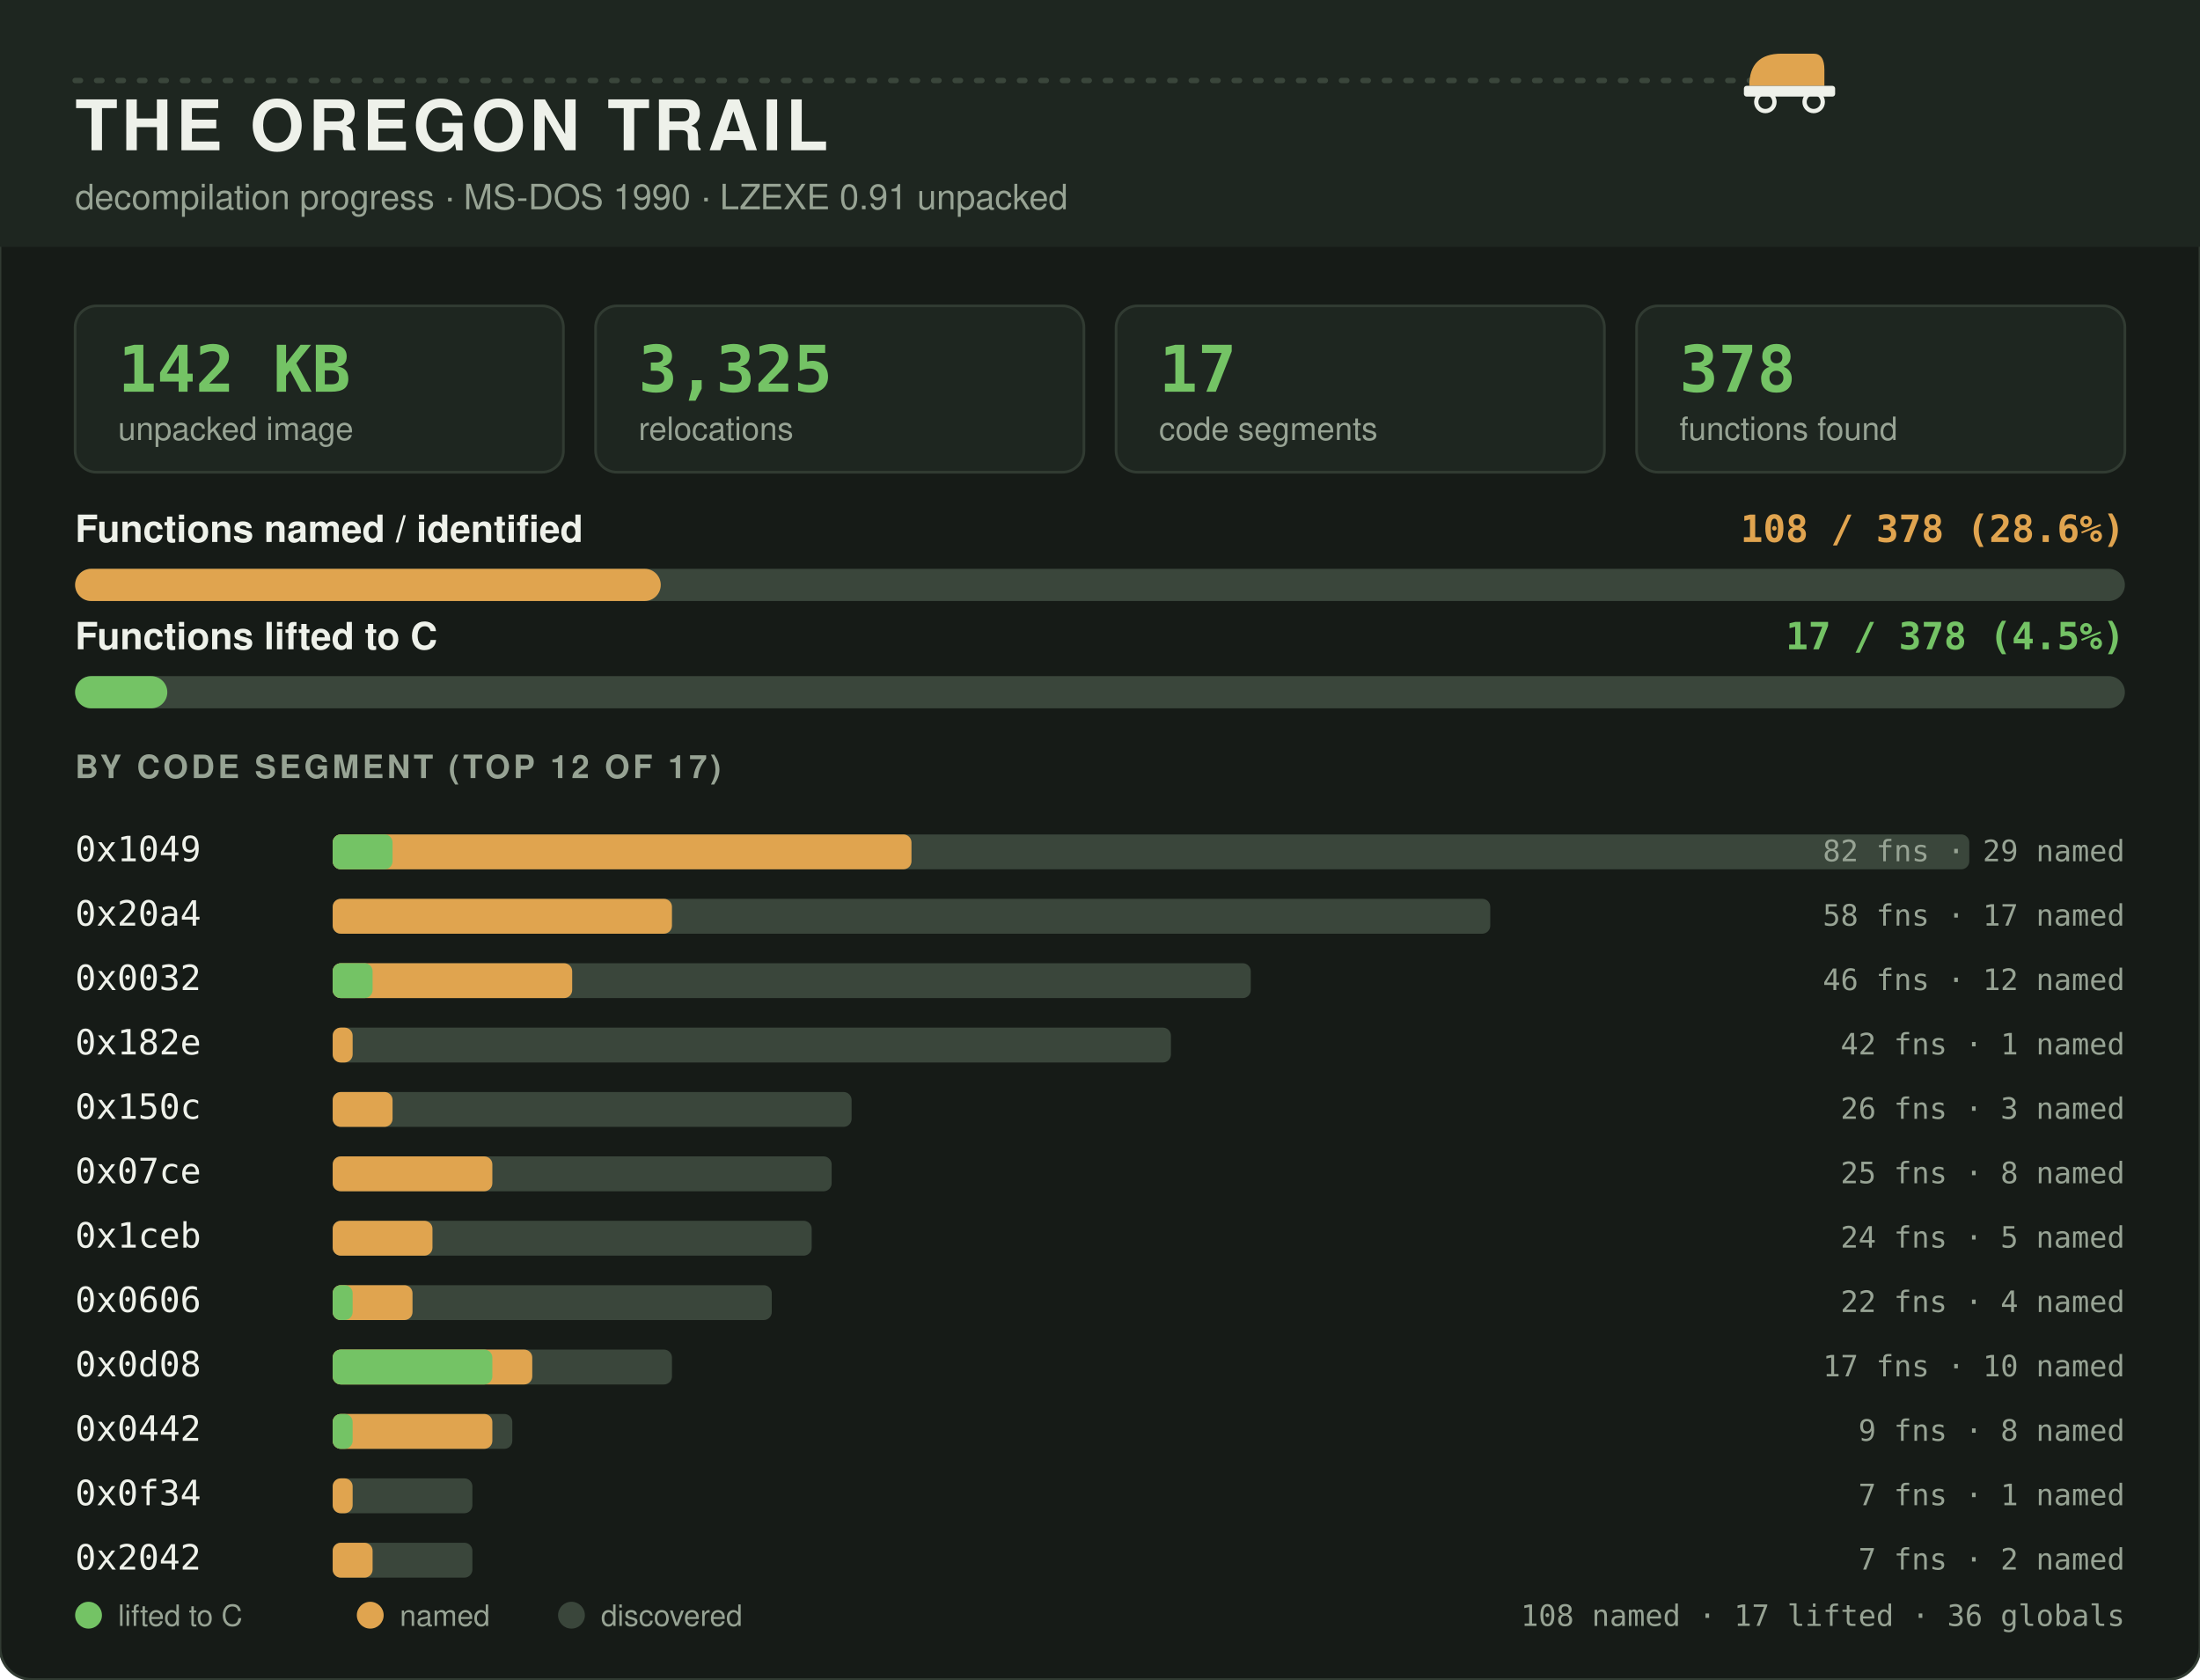
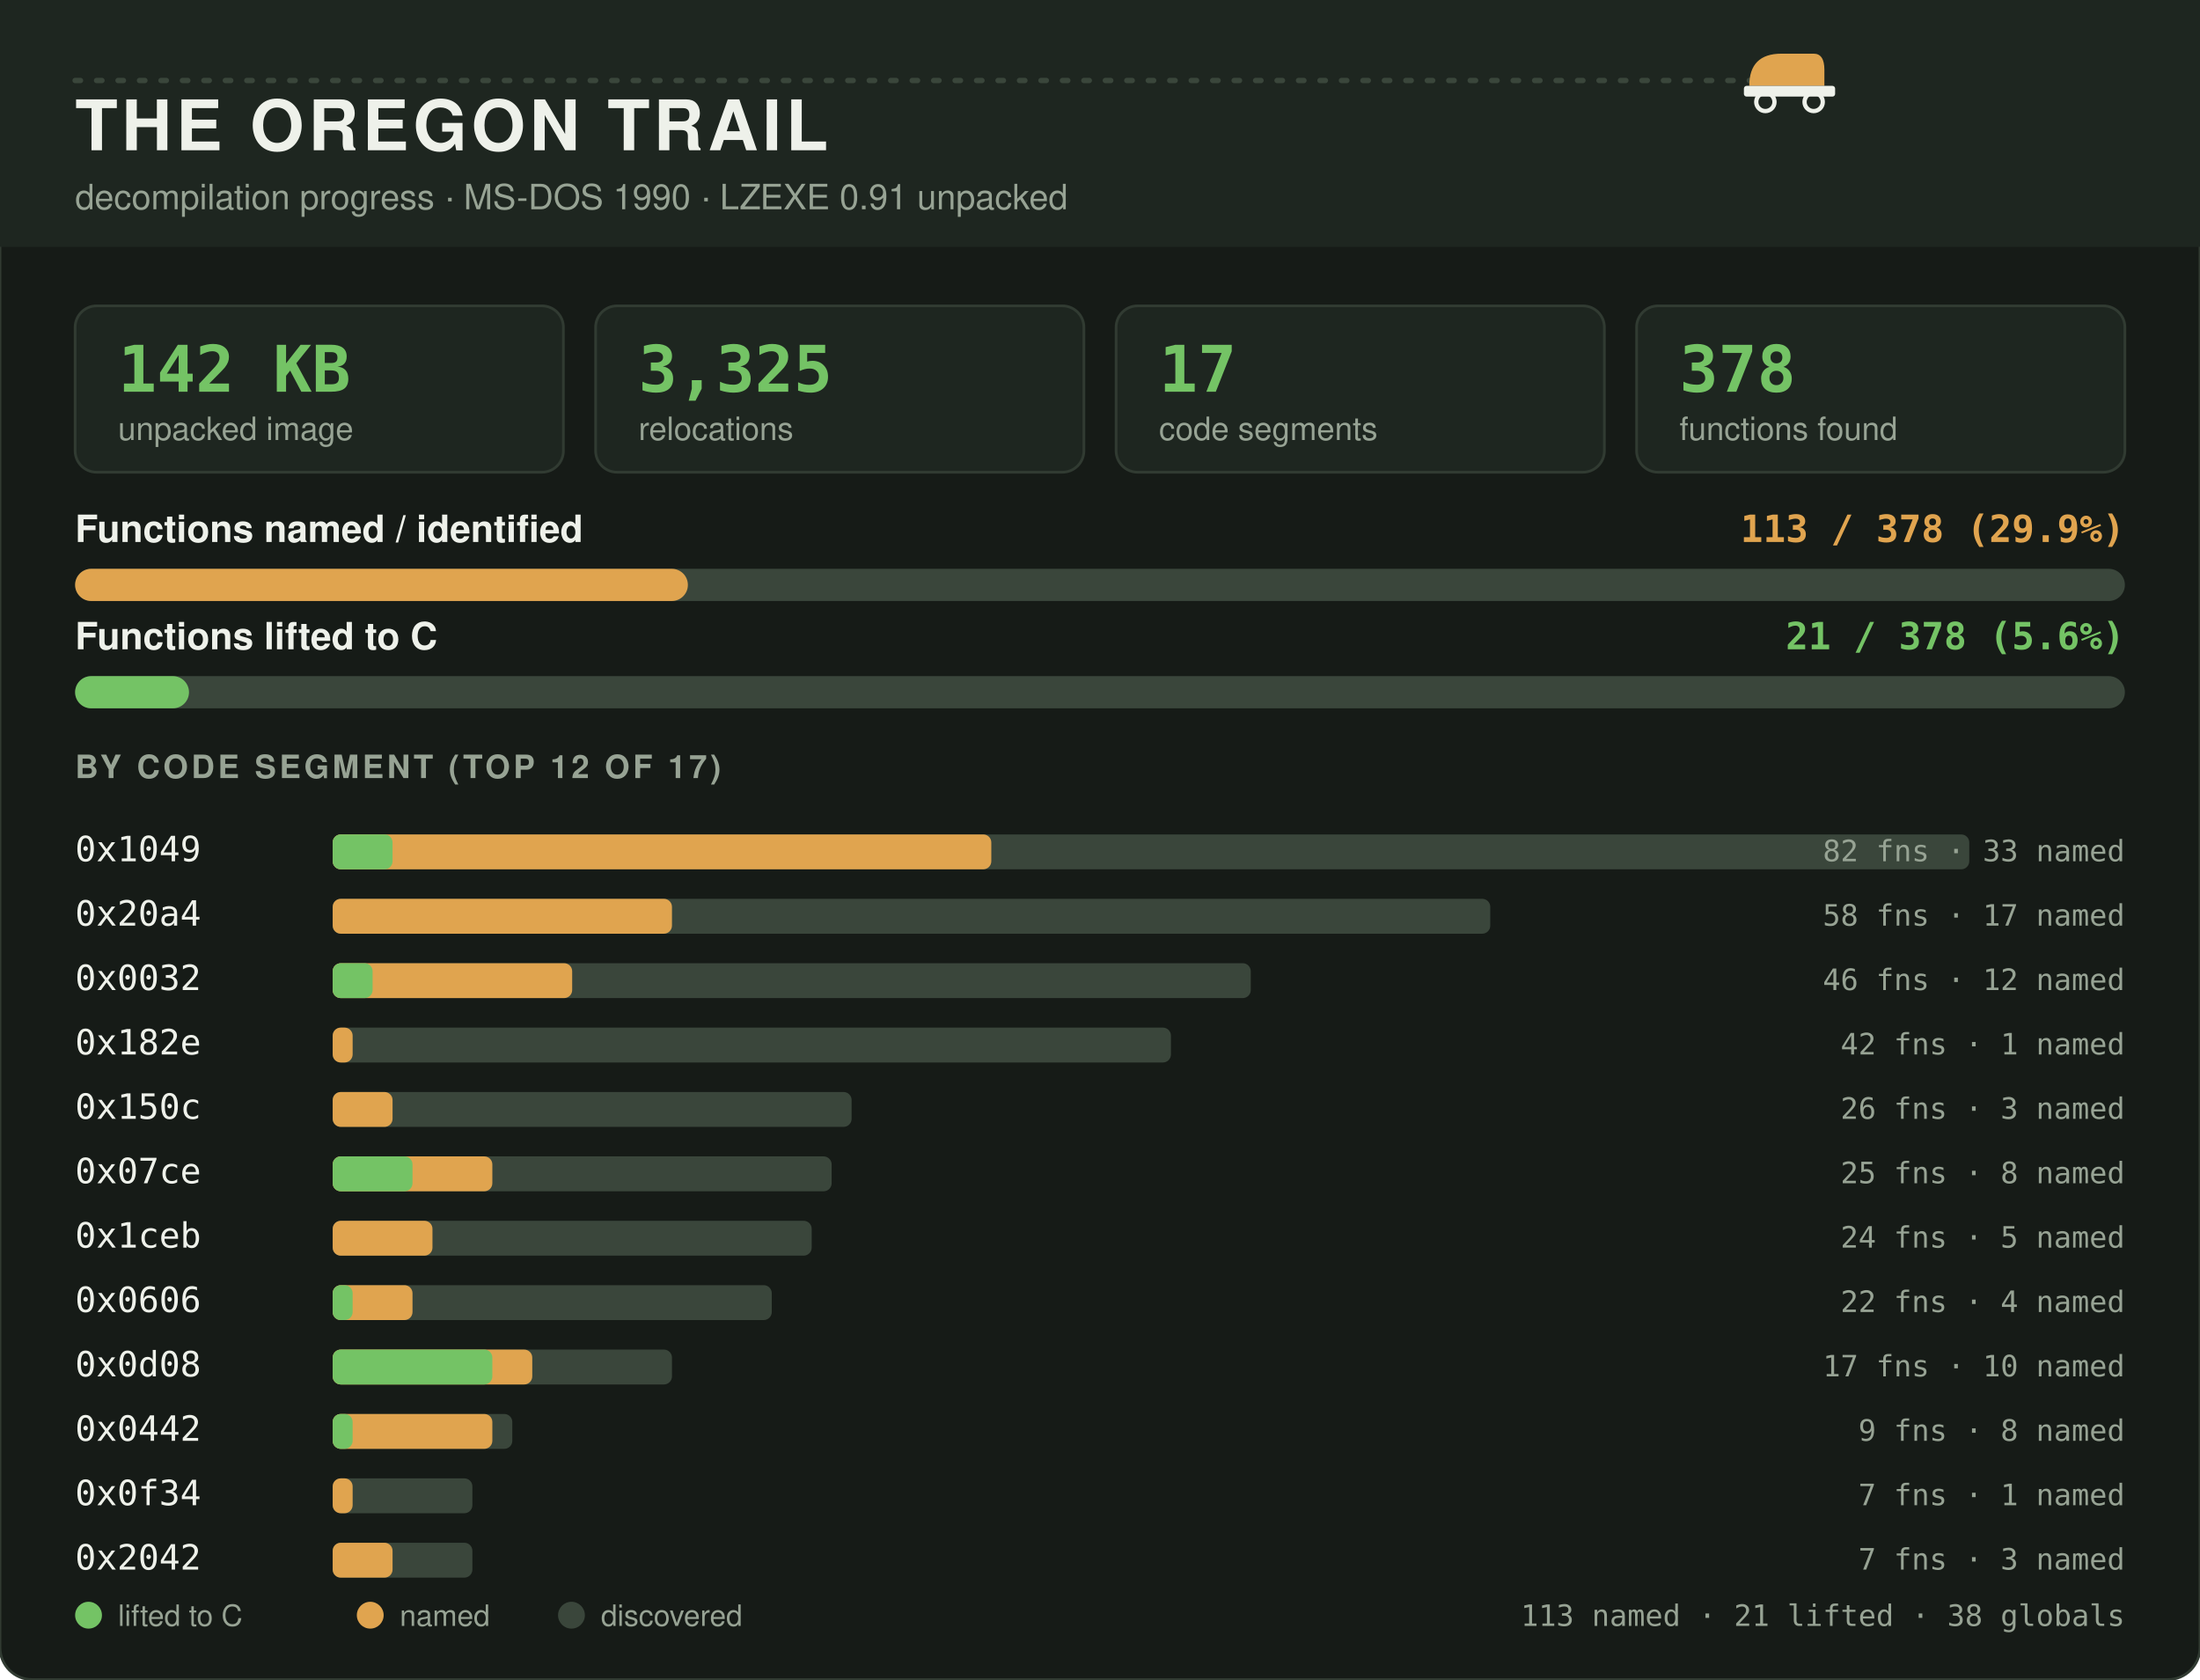
<svg xmlns="http://www.w3.org/2000/svg" width="820" height="626" viewBox="0 0 820 626" font-family="sans-serif">
  <rect x="0" y="0" width="820" height="626" rx="12" fill="#161b17" stroke="#313b32" stroke-width="1" />
  <rect x="0" y="0" width="820" height="92" rx="0" fill="#1e2620" />
  <line x1="28" y1="30" x2="670" y2="30" stroke="#3a463b" stroke-width="2" stroke-dasharray="2 6" stroke-linecap="round" />
  <g transform="translate(650,18)">
    <path d="M2 14 Q2 2 14 2 L26 2 Q30 2 30 8 L30 14 Z" fill="#e0a44f" />
    <rect x="0" y="14" width="34" height="4" rx="1" fill="#eef1ea" />
    <circle cx="8" cy="20" r="3.4" fill="none" stroke="#eef1ea" stroke-width="1.6" />
    <circle cx="26" cy="20" r="3.4" fill="none" stroke="#eef1ea" stroke-width="1.6" />
  </g>
  <text x="28" y="56" font-family="Segoe UI,Helvetica,Arial,sans-serif" font-size="26" fill="#eef1ea" text-anchor="start" font-weight="700" letter-spacing="1.5">THE OREGON TRAIL</text>
  <text x="28" y="78" font-family="Segoe UI,Helvetica,Arial,sans-serif" font-size="13" fill="#97a394" text-anchor="start" font-weight="400">decompilation progress · MS-DOS 1990 · LZEXE 0.91 unpacked</text>
  <rect x="28.0" y="114" width="182.0" height="62" rx="8" fill="#1e2620" stroke="#313b32" stroke-width="1" />
  <text x="44.0" y="146" font-family="ui-monospace,Consolas,monospace" font-size="24" fill="#74c365" text-anchor="start" font-weight="700">142 KB</text>
  <text x="44.0" y="164" font-family="Segoe UI,Helvetica,Arial,sans-serif" font-size="12" fill="#97a394" text-anchor="start" font-weight="400">unpacked image</text>
  <rect x="222.0" y="114" width="182.0" height="62" rx="8" fill="#1e2620" stroke="#313b32" stroke-width="1" />
  <text x="238.0" y="146" font-family="ui-monospace,Consolas,monospace" font-size="24" fill="#74c365" text-anchor="start" font-weight="700">3,325</text>
  <text x="238.0" y="164" font-family="Segoe UI,Helvetica,Arial,sans-serif" font-size="12" fill="#97a394" text-anchor="start" font-weight="400">relocations</text>
  <rect x="416.0" y="114" width="182.0" height="62" rx="8" fill="#1e2620" stroke="#313b32" stroke-width="1" />
  <text x="432.0" y="146" font-family="ui-monospace,Consolas,monospace" font-size="24" fill="#74c365" text-anchor="start" font-weight="700">17</text>
  <text x="432.0" y="164" font-family="Segoe UI,Helvetica,Arial,sans-serif" font-size="12" fill="#97a394" text-anchor="start" font-weight="400">code segments</text>
  <rect x="610.0" y="114" width="182.0" height="62" rx="8" fill="#1e2620" stroke="#313b32" stroke-width="1" />
  <text x="626.0" y="146" font-family="ui-monospace,Consolas,monospace" font-size="24" fill="#74c365" text-anchor="start" font-weight="700">378</text>
  <text x="626.0" y="164" font-family="Segoe UI,Helvetica,Arial,sans-serif" font-size="12" fill="#97a394" text-anchor="start" font-weight="400">functions found</text>
  <text x="28" y="202" font-family="Segoe UI,Helvetica,Arial,sans-serif" font-size="14" fill="#eef1ea" text-anchor="start" font-weight="600">Functions named / identified</text>
-   <text x="792" y="202" font-family="ui-monospace,Consolas,monospace" font-size="14" fill="#e0a44f" text-anchor="end" font-weight="700">108 / 378  (28.6%)</text>
+   <text x="792" y="202" font-family="ui-monospace,Consolas,monospace" font-size="14" fill="#e0a44f" text-anchor="end" font-weight="700">113 / 378  (29.9%)</text>
  <rect x="28" y="212" width="764" height="12" rx="6" fill="#3a463b" />
-   <rect x="28" y="212" width="218.286" height="12" rx="6" fill="#e0a44f" />
+   <rect x="28" y="212" width="228.392" height="12" rx="6" fill="#e0a44f" />
  <text x="28" y="242" font-family="Segoe UI,Helvetica,Arial,sans-serif" font-size="14" fill="#eef1ea" text-anchor="start" font-weight="600">Functions lifted to C</text>
-   <text x="792" y="242" font-family="ui-monospace,Consolas,monospace" font-size="14" fill="#74c365" text-anchor="end" font-weight="700">17 / 378  (4.5%)</text>
+   <text x="792" y="242" font-family="ui-monospace,Consolas,monospace" font-size="14" fill="#74c365" text-anchor="end" font-weight="700">21 / 378  (5.6%)</text>
  <rect x="28" y="252" width="764" height="12" rx="6" fill="#3a463b" />
-   <rect x="28" y="252" width="34.36" height="12" rx="6" fill="#74c365" />
+   <rect x="28" y="252" width="42.444" height="12" rx="6" fill="#74c365" />
  <text x="28" y="290" font-family="Segoe UI,Helvetica,Arial,sans-serif" font-size="12" fill="#97a394" text-anchor="start" font-weight="700" letter-spacing="1.2">BY CODE SEGMENT  (TOP 12 OF 17)</text>
  <text x="28" y="321" font-family="ui-monospace,Consolas,monospace" font-size="13" fill="#eef1ea" text-anchor="start" font-weight="400">0x1049</text>
  <rect x="124" y="311" width="610.0" height="13" rx="3" fill="#3a463b" />
-   <rect x="124" y="311" width="215.732" height="13" rx="3" fill="#e0a44f" />
+   <rect x="124" y="311" width="245.488" height="13" rx="3" fill="#e0a44f" />
  <rect x="124" y="311" width="22.317" height="13" rx="3" fill="#74c365" />
-   <text x="792" y="321" font-family="ui-monospace,Consolas,monospace" font-size="11" fill="#97a394" text-anchor="end" font-weight="400">82 fns  · 29 named</text>
+   <text x="792" y="321" font-family="ui-monospace,Consolas,monospace" font-size="11" fill="#97a394" text-anchor="end" font-weight="400">82 fns  · 33 named</text>
  <text x="28" y="345" font-family="ui-monospace,Consolas,monospace" font-size="13" fill="#eef1ea" text-anchor="start" font-weight="400">0x20a4</text>
  <rect x="124" y="335" width="431.463" height="13" rx="3" fill="#3a463b" />
  <rect x="124" y="335" width="126.463" height="13" rx="3" fill="#e0a44f" />
  <text x="792" y="345" font-family="ui-monospace,Consolas,monospace" font-size="11" fill="#97a394" text-anchor="end" font-weight="400">58 fns  · 17 named</text>
  <text x="28" y="369" font-family="ui-monospace,Consolas,monospace" font-size="13" fill="#eef1ea" text-anchor="start" font-weight="400">0x0032</text>
  <rect x="124" y="359" width="342.195" height="13" rx="3" fill="#3a463b" />
  <rect x="124" y="359" width="89.268" height="13" rx="3" fill="#e0a44f" />
  <rect x="124" y="359" width="14.878" height="13" rx="3" fill="#74c365" />
  <text x="792" y="369" font-family="ui-monospace,Consolas,monospace" font-size="11" fill="#97a394" text-anchor="end" font-weight="400">46 fns  · 12 named</text>
  <text x="28" y="393" font-family="ui-monospace,Consolas,monospace" font-size="13" fill="#eef1ea" text-anchor="start" font-weight="400">0x182e</text>
  <rect x="124" y="383" width="312.439" height="13" rx="3" fill="#3a463b" />
  <rect x="124" y="383" width="7.439" height="13" rx="3" fill="#e0a44f" />
  <text x="792" y="393" font-family="ui-monospace,Consolas,monospace" font-size="11" fill="#97a394" text-anchor="end" font-weight="400">42 fns  · 1 named</text>
  <text x="28" y="417" font-family="ui-monospace,Consolas,monospace" font-size="13" fill="#eef1ea" text-anchor="start" font-weight="400">0x150c</text>
  <rect x="124" y="407" width="193.415" height="13" rx="3" fill="#3a463b" />
  <rect x="124" y="407" width="22.317" height="13" rx="3" fill="#e0a44f" />
  <text x="792" y="417" font-family="ui-monospace,Consolas,monospace" font-size="11" fill="#97a394" text-anchor="end" font-weight="400">26 fns  · 3 named</text>
  <text x="28" y="441" font-family="ui-monospace,Consolas,monospace" font-size="13" fill="#eef1ea" text-anchor="start" font-weight="400">0x07ce</text>
  <rect x="124" y="431" width="185.976" height="13" rx="3" fill="#3a463b" />
  <rect x="124" y="431" width="59.512" height="13" rx="3" fill="#e0a44f" />
+   <rect x="124" y="431" width="29.756" height="13" rx="3" fill="#74c365" />
  <text x="792" y="441" font-family="ui-monospace,Consolas,monospace" font-size="11" fill="#97a394" text-anchor="end" font-weight="400">25 fns  · 8 named</text>
  <text x="28" y="465" font-family="ui-monospace,Consolas,monospace" font-size="13" fill="#eef1ea" text-anchor="start" font-weight="400">0x1ceb</text>
  <rect x="124" y="455" width="178.537" height="13" rx="3" fill="#3a463b" />
  <rect x="124" y="455" width="37.195" height="13" rx="3" fill="#e0a44f" />
  <text x="792" y="465" font-family="ui-monospace,Consolas,monospace" font-size="11" fill="#97a394" text-anchor="end" font-weight="400">24 fns  · 5 named</text>
  <text x="28" y="489" font-family="ui-monospace,Consolas,monospace" font-size="13" fill="#eef1ea" text-anchor="start" font-weight="400">0x0606</text>
  <rect x="124" y="479" width="163.659" height="13" rx="3" fill="#3a463b" />
  <rect x="124" y="479" width="29.756" height="13" rx="3" fill="#e0a44f" />
  <rect x="124" y="479" width="7.439" height="13" rx="3" fill="#74c365" />
  <text x="792" y="489" font-family="ui-monospace,Consolas,monospace" font-size="11" fill="#97a394" text-anchor="end" font-weight="400">22 fns  · 4 named</text>
  <text x="28" y="513" font-family="ui-monospace,Consolas,monospace" font-size="13" fill="#eef1ea" text-anchor="start" font-weight="400">0x0d08</text>
  <rect x="124" y="503" width="126.463" height="13" rx="3" fill="#3a463b" />
  <rect x="124" y="503" width="74.39" height="13" rx="3" fill="#e0a44f" />
  <rect x="124" y="503" width="59.512" height="13" rx="3" fill="#74c365" />
  <text x="792" y="513" font-family="ui-monospace,Consolas,monospace" font-size="11" fill="#97a394" text-anchor="end" font-weight="400">17 fns  · 10 named</text>
  <text x="28" y="537" font-family="ui-monospace,Consolas,monospace" font-size="13" fill="#eef1ea" text-anchor="start" font-weight="400">0x0442</text>
  <rect x="124" y="527" width="66.951" height="13" rx="3" fill="#3a463b" />
  <rect x="124" y="527" width="59.512" height="13" rx="3" fill="#e0a44f" />
  <rect x="124" y="527" width="7.439" height="13" rx="3" fill="#74c365" />
  <text x="792" y="537" font-family="ui-monospace,Consolas,monospace" font-size="11" fill="#97a394" text-anchor="end" font-weight="400">9 fns  · 8 named</text>
  <text x="28" y="561" font-family="ui-monospace,Consolas,monospace" font-size="13" fill="#eef1ea" text-anchor="start" font-weight="400">0x0f34</text>
  <rect x="124" y="551" width="52.073" height="13" rx="3" fill="#3a463b" />
  <rect x="124" y="551" width="7.439" height="13" rx="3" fill="#e0a44f" />
  <text x="792" y="561" font-family="ui-monospace,Consolas,monospace" font-size="11" fill="#97a394" text-anchor="end" font-weight="400">7 fns  · 1 named</text>
  <text x="28" y="585" font-family="ui-monospace,Consolas,monospace" font-size="13" fill="#eef1ea" text-anchor="start" font-weight="400">0x2042</text>
  <rect x="124" y="575" width="52.073" height="13" rx="3" fill="#3a463b" />
-   <rect x="124" y="575" width="14.878" height="13" rx="3" fill="#e0a44f" />
-   <text x="792" y="585" font-family="ui-monospace,Consolas,monospace" font-size="11" fill="#97a394" text-anchor="end" font-weight="400">7 fns  · 2 named</text>
+   <rect x="124" y="575" width="22.317" height="13" rx="3" fill="#e0a44f" />
+   <text x="792" y="585" font-family="ui-monospace,Consolas,monospace" font-size="11" fill="#97a394" text-anchor="end" font-weight="400">7 fns  · 3 named</text>
  <circle cx="33" cy="602" r="5" fill="#74c365" />
  <text x="44" y="606" font-family="Segoe UI,Helvetica,Arial,sans-serif" font-size="11" fill="#97a394" text-anchor="start" font-weight="400">lifted to C</text>
  <circle cx="138" cy="602" r="5" fill="#e0a44f" />
  <text x="149" y="606" font-family="Segoe UI,Helvetica,Arial,sans-serif" font-size="11" fill="#97a394" text-anchor="start" font-weight="400">named</text>
  <circle cx="213" cy="602" r="5" fill="#3a463b" />
  <text x="224" y="606" font-family="Segoe UI,Helvetica,Arial,sans-serif" font-size="11" fill="#97a394" text-anchor="start" font-weight="400">discovered</text>
-   <text x="792" y="606" font-family="ui-monospace,Consolas,monospace" font-size="11" fill="#97a394" text-anchor="end" font-weight="400">108 named · 17 lifted · 36 globals</text>
+   <text x="792" y="606" font-family="ui-monospace,Consolas,monospace" font-size="11" fill="#97a394" text-anchor="end" font-weight="400">113 named · 21 lifted · 38 globals</text>
</svg>
